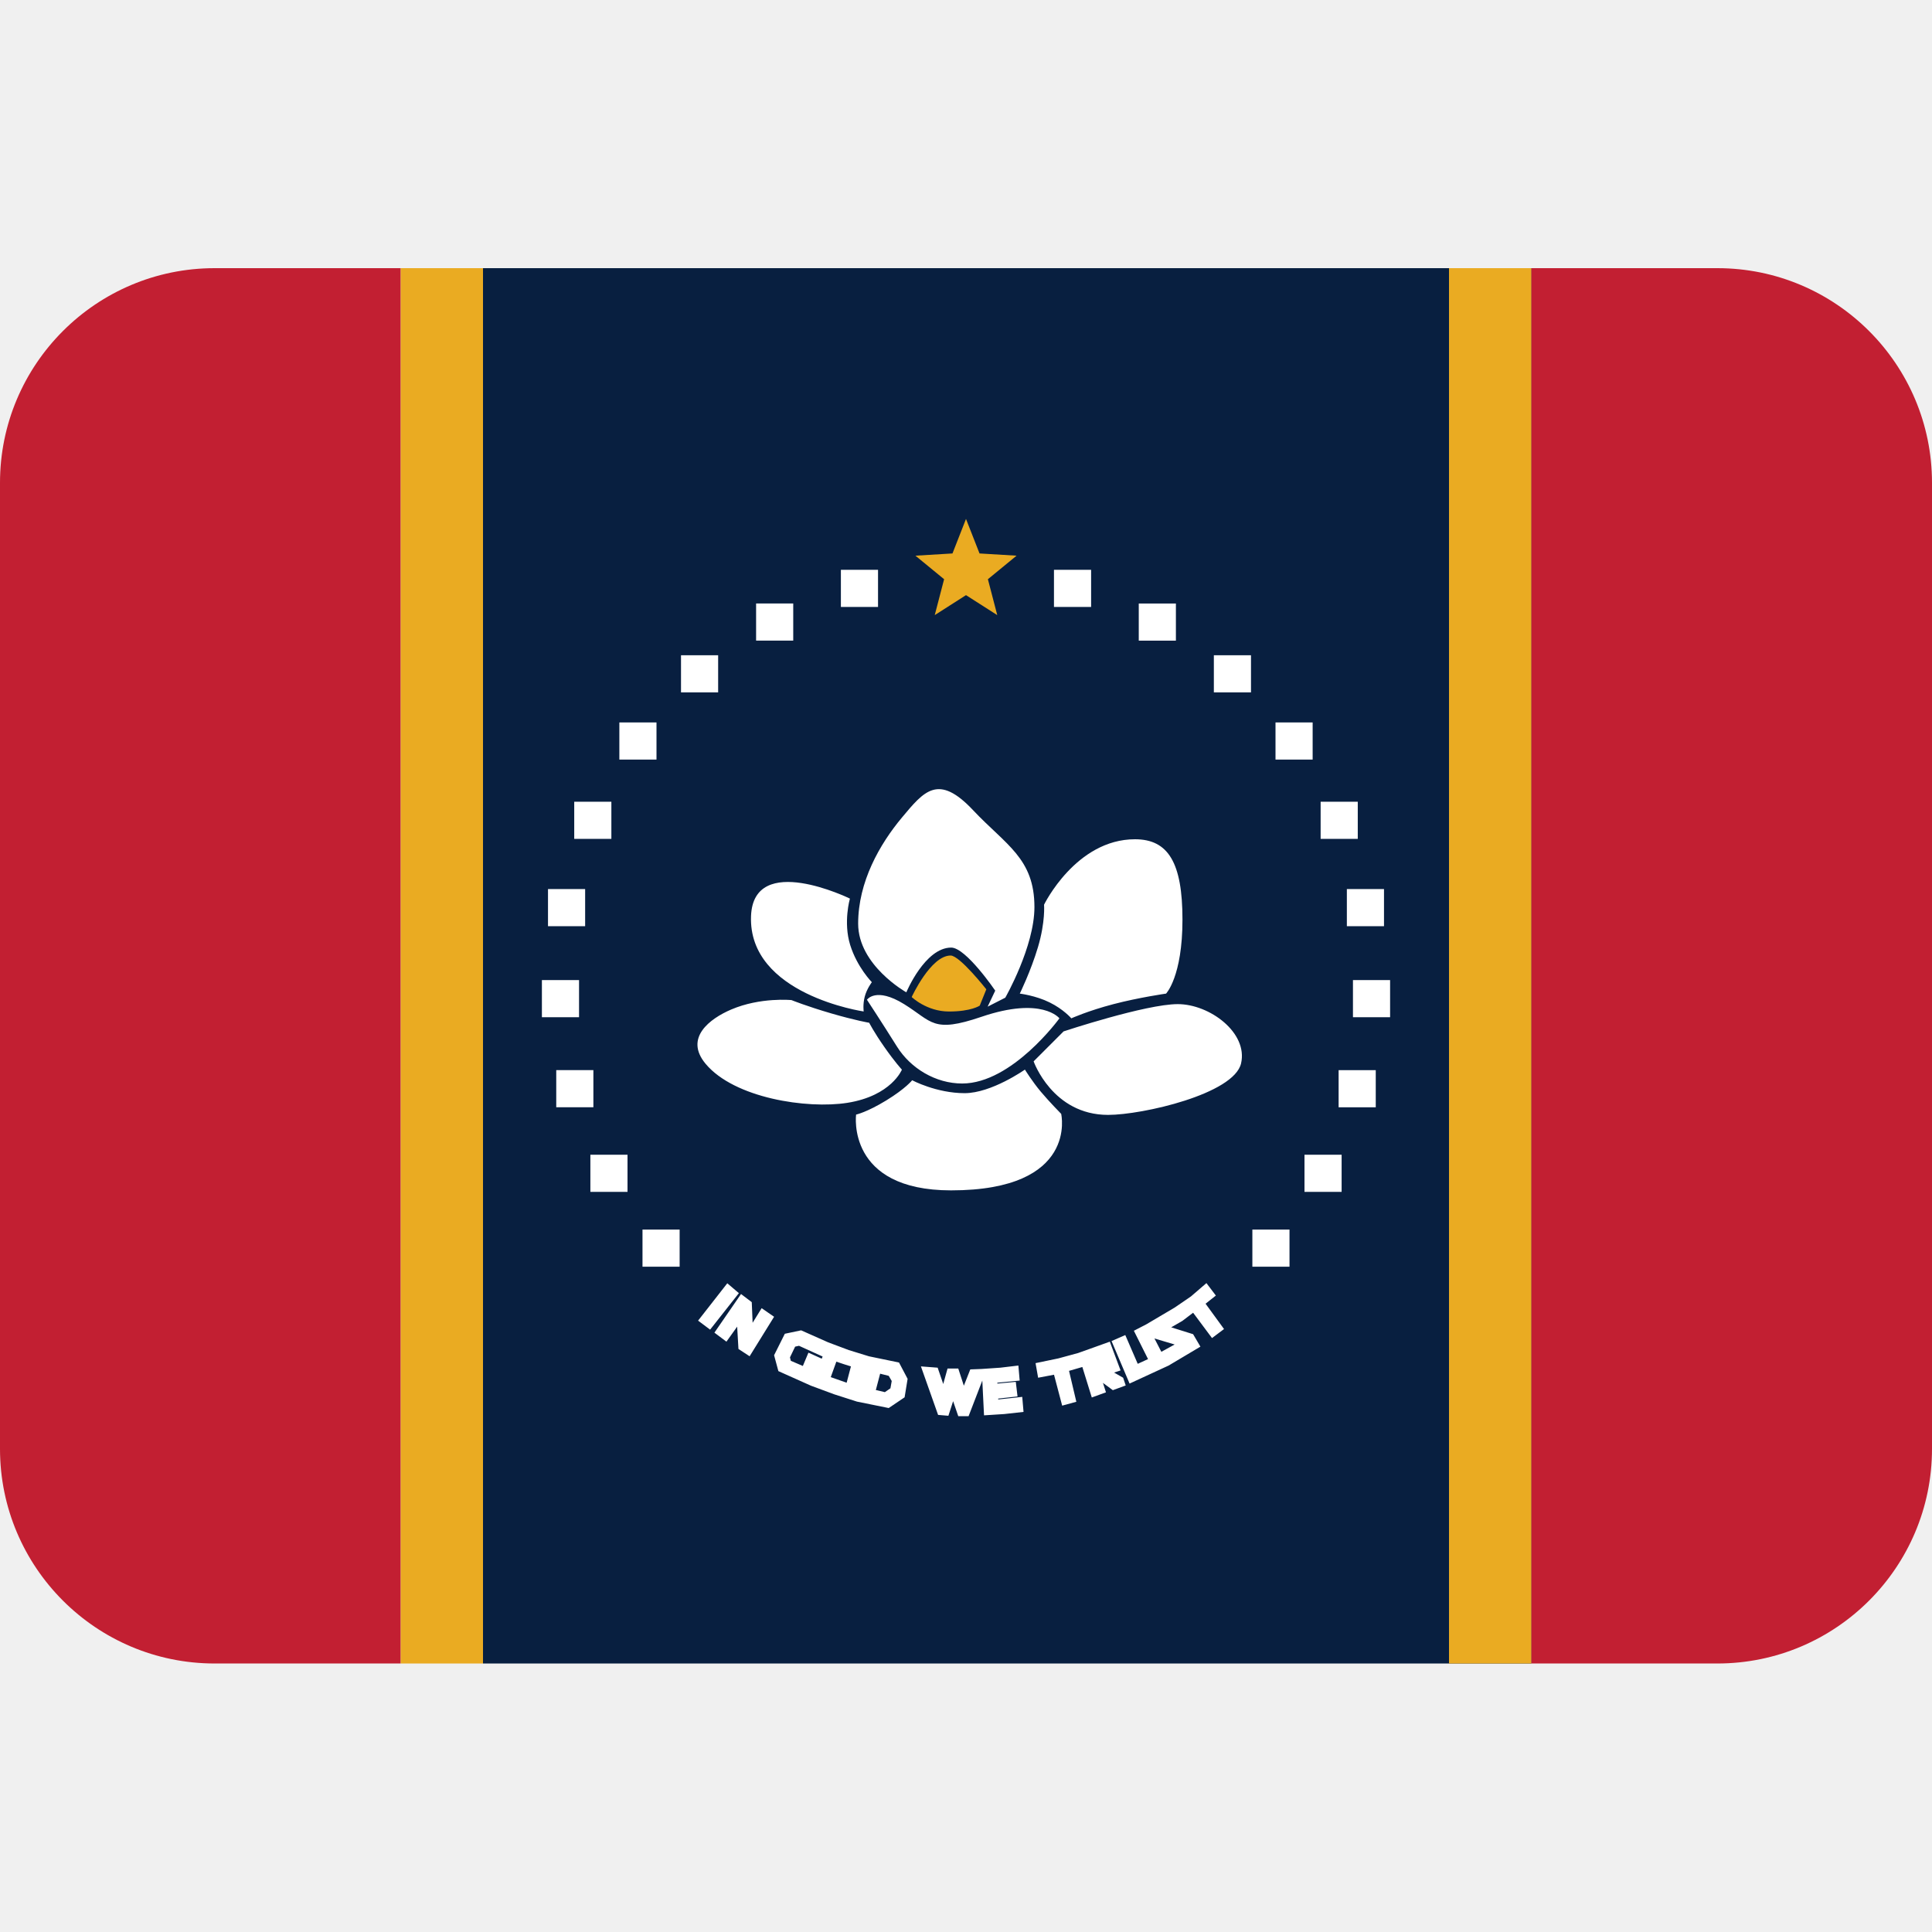
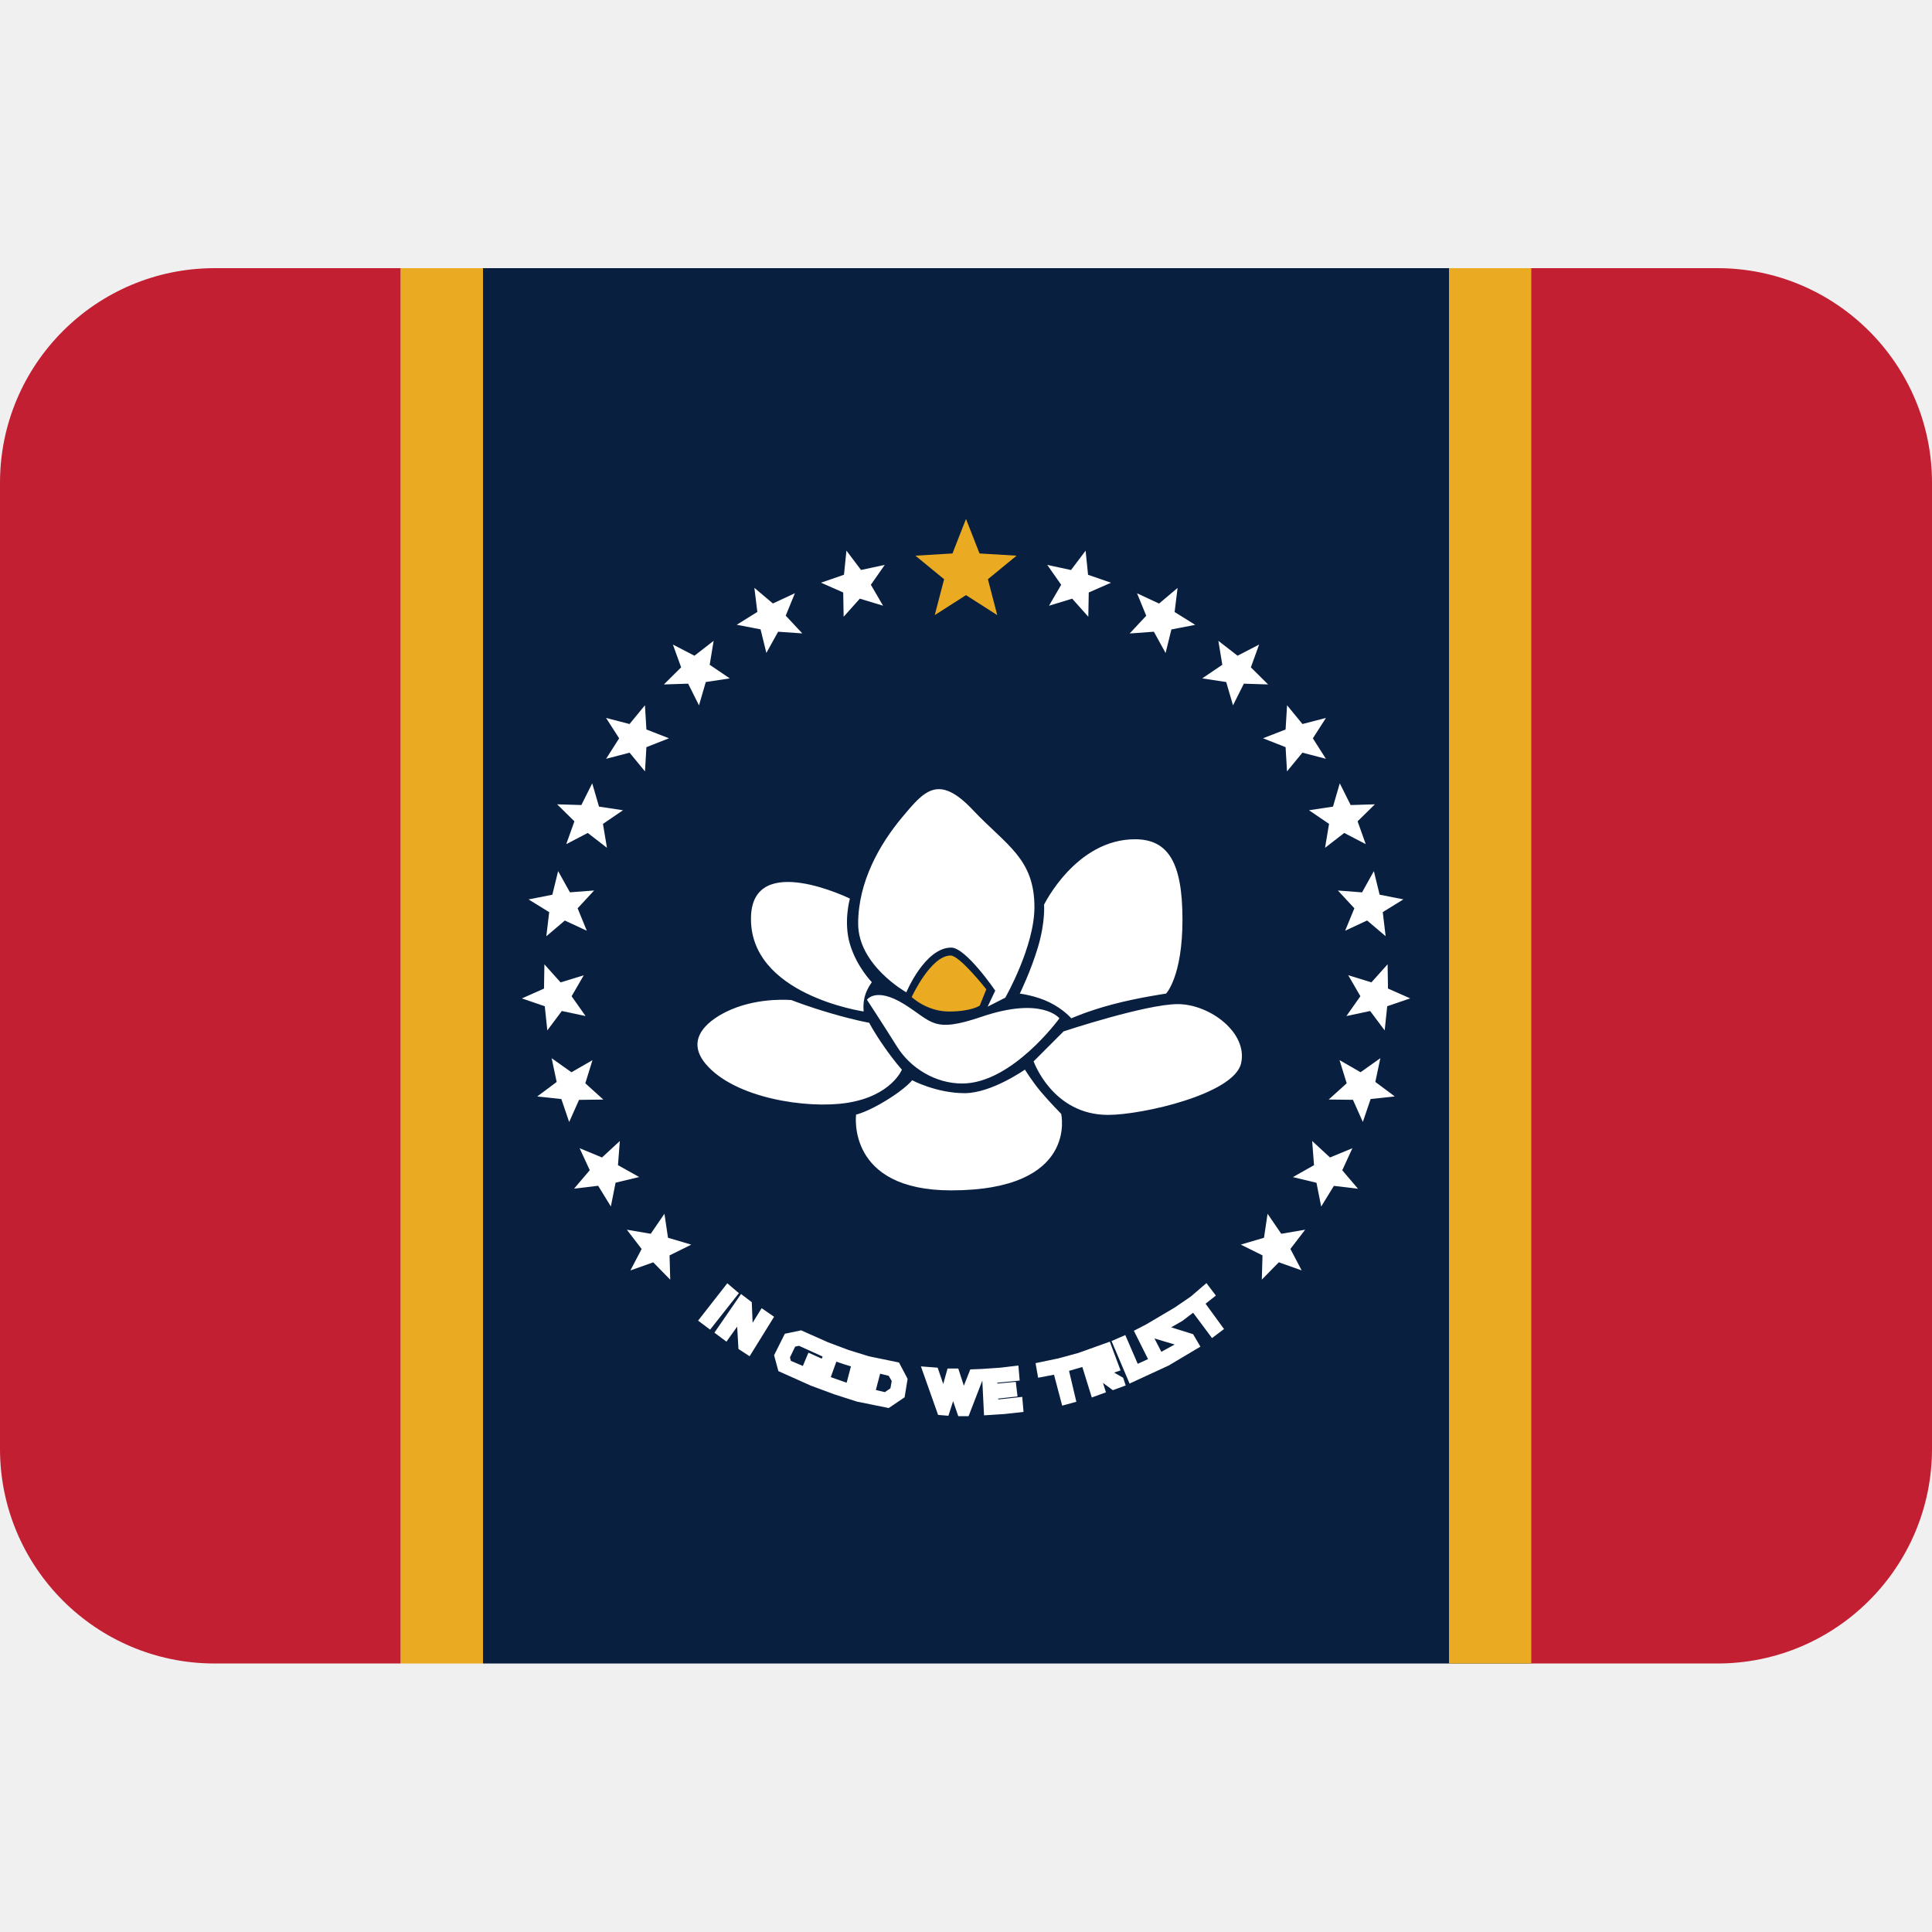
<svg xmlns="http://www.w3.org/2000/svg" viewBox="0 0 45 45">
  <rect x="11.25" y="6.246" fill="#081F40" width="24.42" height="32.5" />
  <rect x="33.75" y="6.246" fill="#EAAB22" width="1.92" height="32.5" />
  <rect x="9.33" y="6.246" fill="#EAAB22" width="1.92" height="32.5" />
  <path fill="#C21F32" d="M45,11.246v22.5c0,2.76-2.24,5-5,5h-4.33v-32.5H40C42.76,6.246,45,8.486,45,11.246z" />
  <path fill="#C21F32" d="M9.33,6.246v32.5H5c-2.76,0-5-2.24-5-5v-22.5c0-2.76,2.24-5,5-5H9.33z" />
  <polygon fill="#EAAB22" points="22.5,13.862 21.772,14.327 21.99,13.491 21.322,12.943 22.185,12.891 22.5,12.087 22.815,12.891 23.678,12.943 23.01,13.491 23.228,14.327 " />
  <path fill="#FFFFFF" d="M23.872,24.913c0,0,0.169,0.274,0.369,0.513c0.2,0.238,0.476,0.518,0.476,0.518s0.412,1.782-2.565,1.782c-2.447,0-2.212-1.765-2.212-1.765s0.25-0.053,0.704-0.331c0.454-0.278,0.602-0.469,0.602-0.469s0.563,0.301,1.223,0.301C23.096,25.461,23.872,24.913,23.872,24.913z M18.435,23.294c0,0,0.353,0.143,0.926,0.31s0.884,0.218,0.884,0.218s0.108,0.214,0.352,0.563c0.244,0.35,0.41,0.529,0.41,0.529s-0.243,0.61-1.271,0.773c-0.939,0.148-2.635-0.109-3.302-0.91c-0.504-0.605,0.105-1.053,0.596-1.263C17.713,23.222,18.435,23.294,18.435,23.294z M19.796,20.93c0,0-0.158,0.551,0.006,1.079c0.162,0.521,0.505,0.868,0.505,0.868s-0.119,0.156-0.166,0.338c-0.047,0.182-0.024,0.344-0.024,0.344s-2.695-0.39-2.624-2.224C17.553,19.831,19.796,20.93,19.796,20.93z M24.075,24.721 l0.698-0.698c0,0,1.914-0.635,2.659-0.635s1.639,0.667,1.475,1.38c-0.165,0.714-2.298,1.2-3.098,1.2C24.514,25.968,24.075,24.721,24.075,24.721z M24.953,23.719c0,0-0.18-0.211-0.506-0.371c-0.326-0.161-0.694-0.205-0.694-0.205s0.255-0.518,0.424-1.085c0.175-0.589,0.141-0.986,0.141-0.986s0.741-1.524,2.118-1.524c0.772,0,1.106,0.541,1.106,1.871s-0.382,1.724-0.382,1.724s-0.627,0.089-1.224,0.245C25.339,23.544,24.953,23.719,24.953,23.719z M24.676,23.719c0,0-1.1,1.518-2.265,1.518c-0.618,0-1.2-0.353-1.516-0.856c-0.366-0.584-0.702-1.095-0.702-1.095s0.206-0.306,0.865,0.102c0.659,0.408,0.662,0.683,1.8,0.296C24.276,23.201,24.676,23.719,24.676,23.719z M21.11,23.113c0,0-1.122-0.627-1.122-1.6s0.502-1.851,1.02-2.471s0.847-1.032,1.659-0.169c0.761,0.808,1.427,1.118,1.427,2.255c0,0.923-0.679,2.11-0.679,2.11l-0.411,0.209 l0.177-0.373c0,0-0.682-1.003-1.026-1.003C21.543,22.072,21.11,23.113,21.11,23.113z" />
  <path fill="#EAAB22" d="M21.235,23.223c0,0,0.443-0.967,0.907-0.967c0.212,0,0.831,0.787,0.831,0.787l-0.153,0.38c0,0-0.196,0.137-0.716,0.137S21.235,23.223,21.235,23.223z" />
-   <path fill="#FFFFFF" d="M24.549,13.272h0.865v0.865h-0.865V13.272z M26.524,14.057h0.865v0.865h-0.865V14.057z M28.273,15.262h0.865v0.865h-0.865V15.262z M29.709,16.827h0.865v0.865h-0.865V16.827z M30.76,18.674h0.865v0.865H30.76V18.674z M31.371,20.708h0.865v0.865h-0.865V20.708z M31.513,22.828h0.865v0.865h-0.865V22.828z M31.179,24.926h0.865v0.865h-0.865V24.926z M30.384,26.896h0.865v0.865h-0.865V26.896z M29.17,28.639h0.865v0.865H29.17V28.639z M20.451,14.137h-0.865v-0.865h0.865V14.137z M18.476,14.921h-0.865v-0.865h0.865V14.921z M16.727,16.127h-0.865v-0.865h0.865V16.127z M15.291,17.692h-0.865v-0.865h0.865V17.692z M14.24,19.539h-0.865v-0.865h0.865V19.539z M13.629,21.573h-0.865v-0.865h0.865V21.573z M13.487,23.693h-0.865v-0.865h0.865V23.693z M13.821,25.79h-0.865v-0.865h0.865V25.79z M14.616,27.761h-0.865v-0.865h0.865V27.761z M15.83,29.504h-0.865v-0.865h0.865V29.504z" />
+   <path fill="#FFFFFF" d="M29.441,28.83l0.083-0.559l0.319,0.466l0.557-0.095l-0.344,0.448l0.262,0.5l-0.532-0.189l-0.396,0.404l0.016-0.565l-0.506-0.251L29.441,28.83z M30.606,27.139l-0.043-0.563l0.415,0.384l0.522-0.216l-0.236,0.514 l0.366,0.43l-0.561-0.067l-0.296,0.482l-0.11-0.554l-0.549-0.132L30.606,27.139z M31.367,25.232l-0.167-0.54l0.49,0.282l0.461-0.327l-0.117,0.553l0.453,0.338l-0.562,0.06l-0.182,0.535l-0.23-0.516l-0.565-0.007L31.367,25.232z M31.686,23.204l-0.283-0.489 l0.54,0.166l0.377-0.421l0.009,0.565l0.516,0.229l-0.534,0.183L32.252,24l-0.339-0.452l-0.553,0.118L31.686,23.204z M31.546,21.156l-0.384-0.414l0.563,0.043L32,20.29l0.134,0.549l0.554,0.109l-0.481,0.297l0.067,0.561l-0.431-0.366l-0.512,0.238L31.546,21.156z M30.956,19.19l-0.467-0.318l0.559-0.084l0.158-0.543l0.253,0.506l0.565-0.017l-0.403,0.396l0.19,0.532l-0.501-0.261l-0.447,0.346L30.956,19.19z M29.944,17.403l-0.526-0.207l0.526-0.205l0.034-0.564l0.359,0.437l0.547-0.142l-0.305,0.475l0.304,0.477l-0.547-0.143l-0.359,0.436L29.944,17.403z M28.561,15.886l-0.559-0.085l0.468-0.317l-0.092-0.558l0.447,0.347l0.502-0.26l-0.192,0.531l0.402,0.398l-0.565-0.018l-0.253,0.505L28.561,15.886z M26.876,14.714l-0.564,0.041l0.386-0.413l-0.214-0.523 l0.513,0.239l0.431-0.364l-0.069,0.561l0.48,0.299l-0.555,0.107l-0.135,0.549L26.876,14.714z M24.973,13.944l-0.54,0.165 l0.284-0.488l-0.324-0.463l0.553,0.119l0.34-0.451l0.057,0.562l0.535,0.185L25.359,13.8l-0.01,0.565L24.973,13.944z M15.559,28.83 l0.542,0.16l-0.506,0.251l0.016,0.565l-0.396-0.404l-0.532,0.189l0.262-0.5L14.6,28.642l0.557,0.095l0.319-0.466L15.559,28.83z M14.394,27.139l0.493,0.276l-0.549,0.132l-0.11,0.554l-0.296-0.482l-0.561,0.067l0.366-0.43L13.5,26.744l0.522,0.216l0.415-0.384L14.394,27.139z M13.633,25.232l0.419,0.379l-0.565,0.007l-0.23,0.516l-0.182-0.535l-0.562-0.06l0.453-0.338l-0.117-0.553 l0.461,0.327l0.49-0.282L13.633,25.232z M13.314,23.204l0.325,0.462l-0.553-0.118L12.748,24l-0.059-0.562l-0.534-0.183l0.516-0.229 l0.009-0.565l0.377,0.421l0.54-0.166L13.314,23.204z M13.454,21.156l0.214,0.523l-0.512-0.238l-0.431,0.366l0.067-0.561l-0.481-0.297l0.554-0.109L13,20.29l0.275,0.494l0.563-0.043L13.454,21.156z M14.044,19.19l0.093,0.557l-0.447-0.346l-0.501,0.261 l0.19-0.532l-0.403-0.396l0.565,0.017l0.253-0.506l0.158,0.543l0.559,0.084L14.044,19.19z M15.056,17.403l-0.033,0.564l-0.359-0.436l-0.547,0.143l0.304-0.477l-0.305-0.475l0.547,0.142l0.359-0.437l0.034,0.564l0.526,0.205L15.056,17.403z M16.439,15.886l-0.158,0.543l-0.253-0.505l-0.565,0.018l0.402-0.398l-0.192-0.531l0.502,0.26l0.447-0.347l-0.092,0.558l0.468,0.317L16.439,15.886z M18.124,14.714l-0.274,0.494l-0.135-0.549l-0.555-0.107l0.48-0.299l-0.069-0.561l0.431,0.364l0.513-0.239l-0.214,0.523l0.386,0.413L18.124,14.714z M20.027,13.944l-0.377,0.421l-0.01-0.565l-0.517-0.228l0.535-0.185l0.057-0.562l0.34,0.451l0.553-0.119l-0.324,0.463l0.284,0.488L20.027,13.944z" />
  <path fill="#FFFFFF" d="M28.08,30.366l0.24-0.19l-0.22-0.29l-0.36,0.31l-0.38,0.26l-0.66,0.39l-0.29,0.15l0.33,0.66l-0.24,0.11l-0.29-0.67l-0.32,0.14l0.42,0.99l0.91-0.42l0.74-0.44l-0.17-0.29l-0.51-0.16l0.26-0.15l0.25-0.19l0.44,0.59l0.28-0.21L28.08,30.366z M27.36,31.316l-0.31,0.17l-0.16-0.31L27.36,31.316z M20.94,31.736l-0.7-0.145l-0.47-0.145l-0.48-0.18l-0.63-0.28l-0.38,0.08l-0.25,0.5l0.1,0.37l0.76,0.34l0.54,0.2l0.53,0.17l0.74,0.15l0.37-0.25l0.07-0.43L20.94,31.736z M18.7,31.816l-0.28-0.12l-0.02-0.08l0.12-0.25l0.09-0.02l0.55,0.25l-0.02,0.05l-0.31-0.14L18.7,31.816z M19.72,32.206l-0.37-0.13l0.13-0.36l0.18,0.06 l0.16,0.05L19.72,32.206z M20.74,32.336l-0.13,0.09l-0.21-0.05l0.1-0.38l0.2,0.05l0.07,0.12L20.74,32.336z M26.1,31.92l-0.15,0.05 l0.21,0.12l0.06,0.18l-0.3,0.11l-0.23-0.17l0.07,0.22l-0.33,0.12l-0.22-0.71l-0.31,0.09l0.17,0.72l-0.33,0.09l-0.19-0.72l-0.37,0.07 l-0.06-0.34l0.53-0.11l0.46-0.125l0.35-0.125l0.39-0.14L26.1,31.92z M23.25,32.596v-0.02l0.45-0.05l-0.04-0.34l-0.43,0.04v-0.02 l0.52-0.05l-0.03-0.35l-0.42,0.05l-0.44,0.03l-0.26,0.01l-0.15,0.38l-0.13-0.4h-0.25l-0.1,0.36l-0.13-0.38l-0.39-0.03l0.4,1.13 l0.24,0.02l0.11-0.34l0.12,0.35h0.24l0.32-0.83l0.04,0.81l0.47-0.03l0.45-0.05l-0.03-0.35L23.25,32.596z M16.54,30.97l-0.28-0.21 l0.68-0.87l0.27,0.23L16.54,30.97z M17.51,30.33l0.02,0.48l0.21-0.34l0.29,0.2l-0.57,0.92l-0.26-0.17l-0.03-0.52l-0.25,0.35l-0.28-0.21l0.62-0.9L17.51,30.33z" />
</svg>
